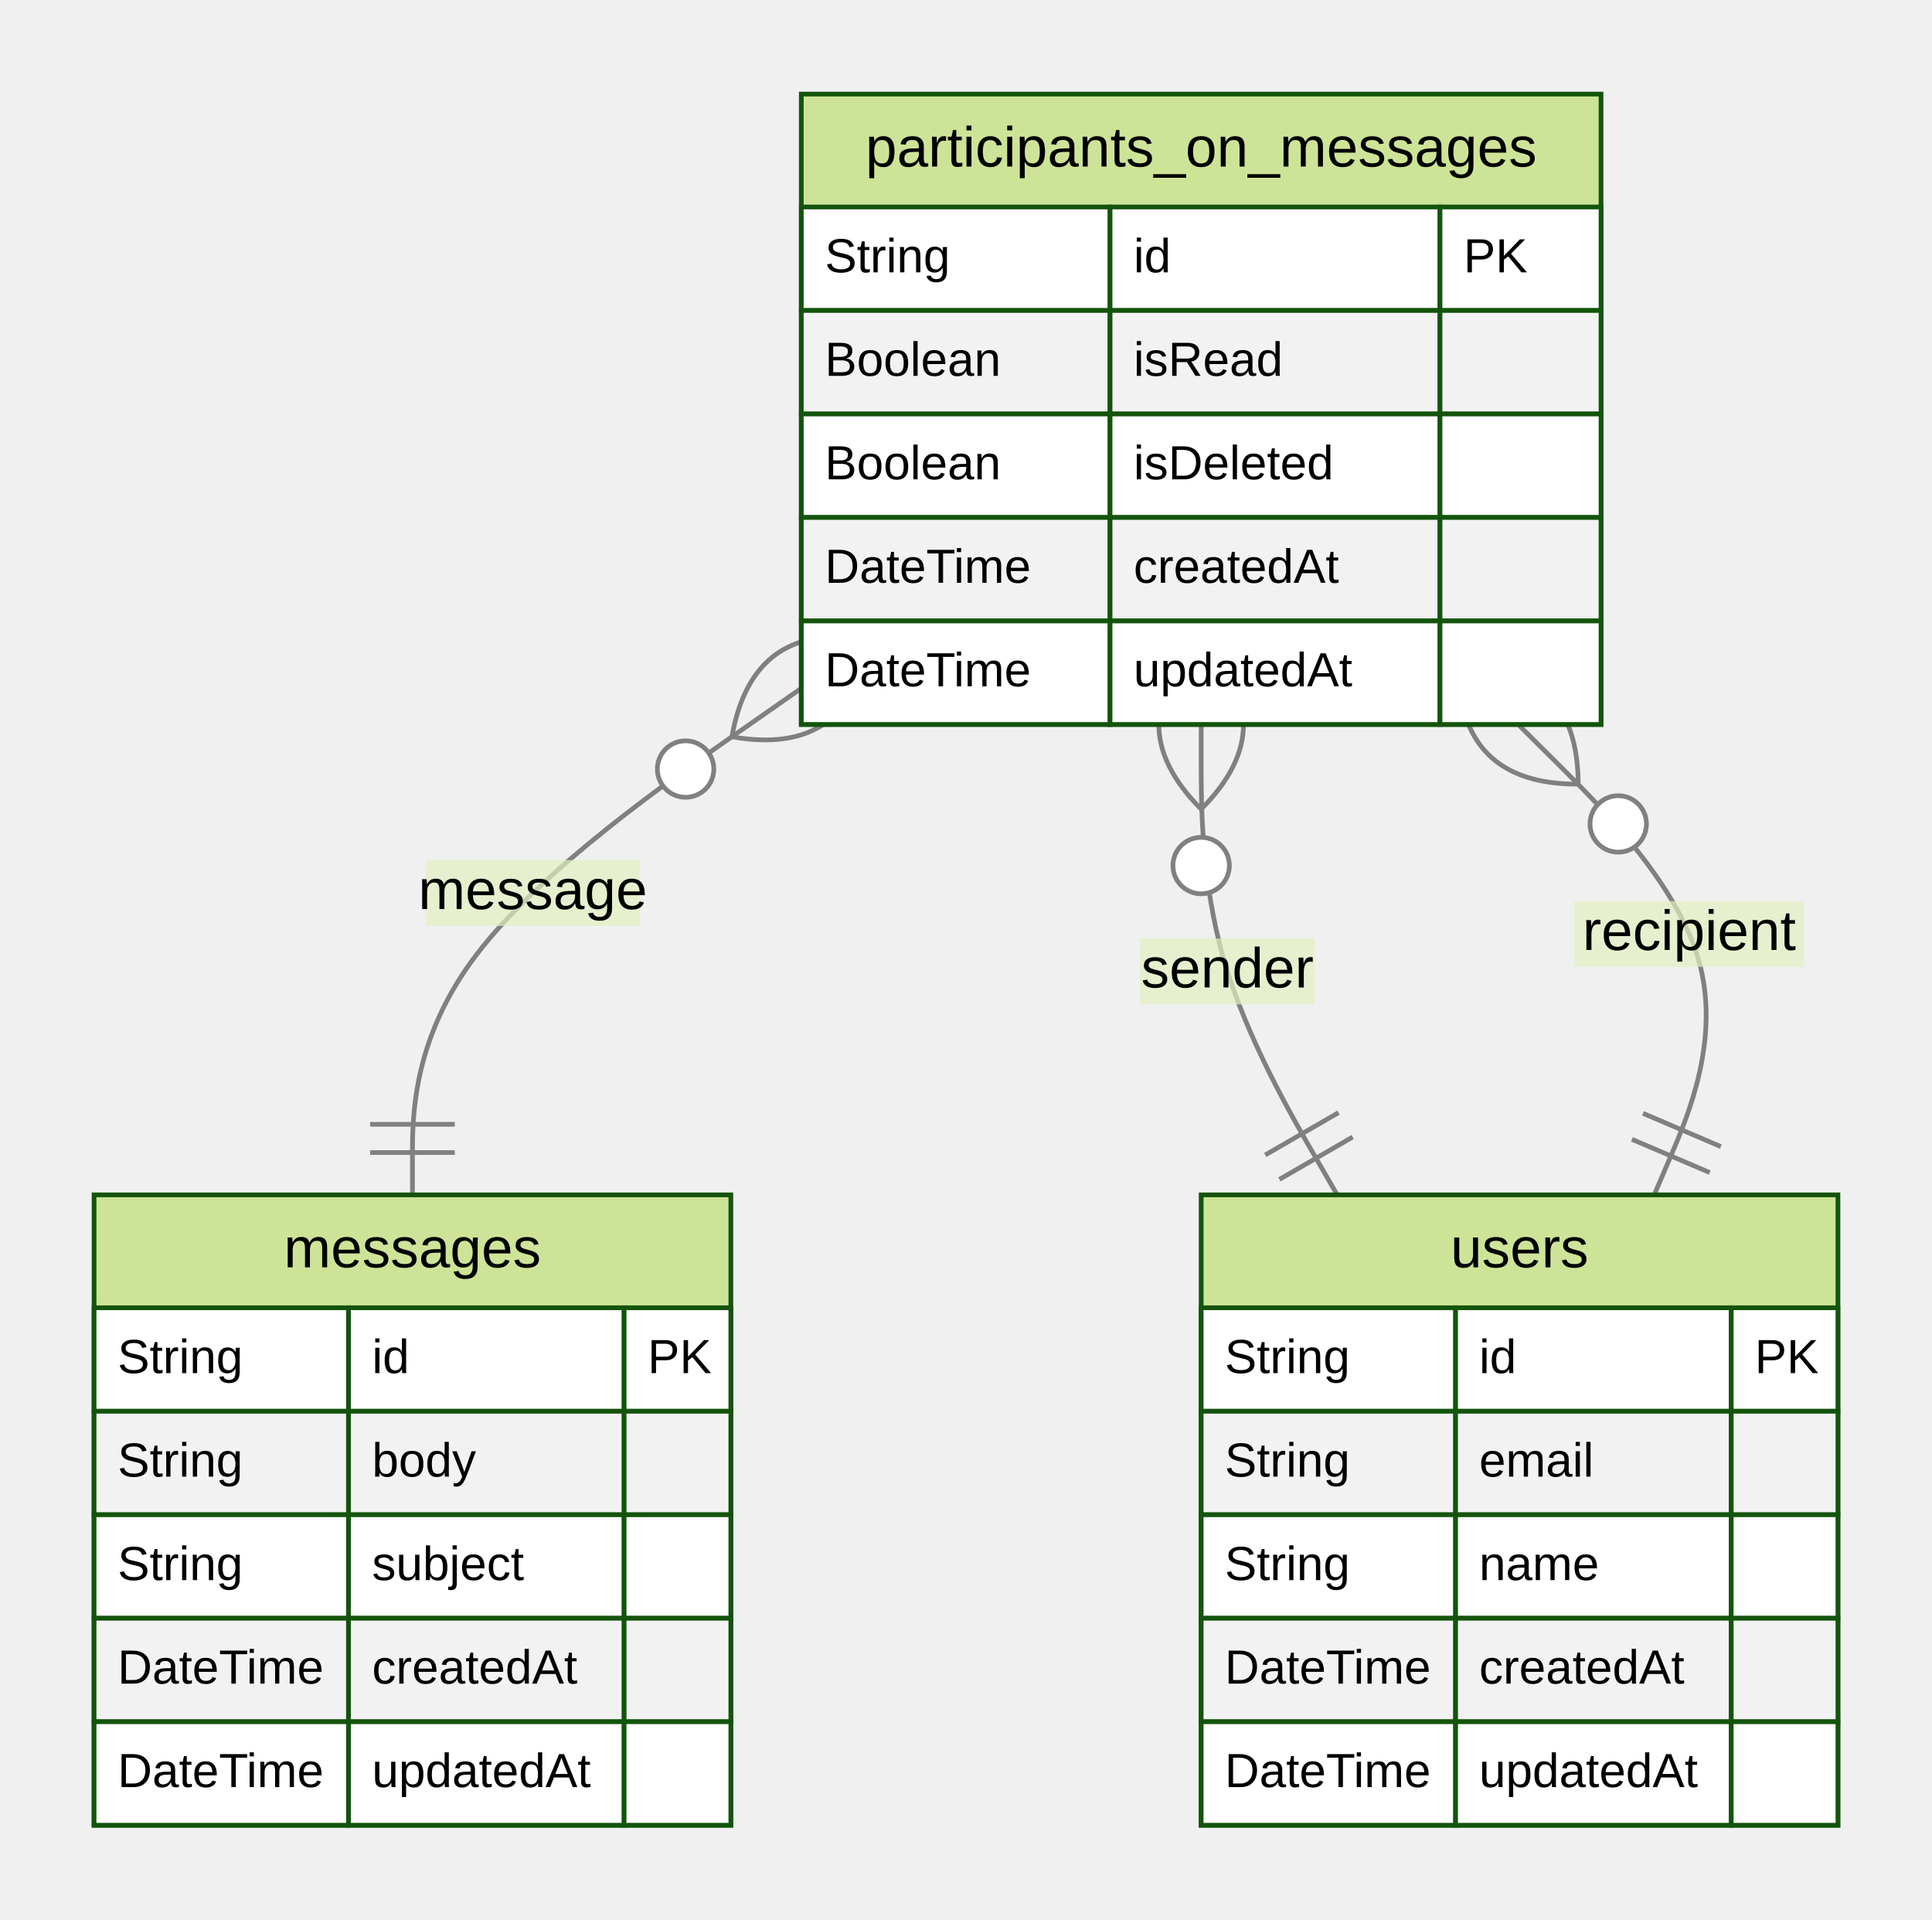
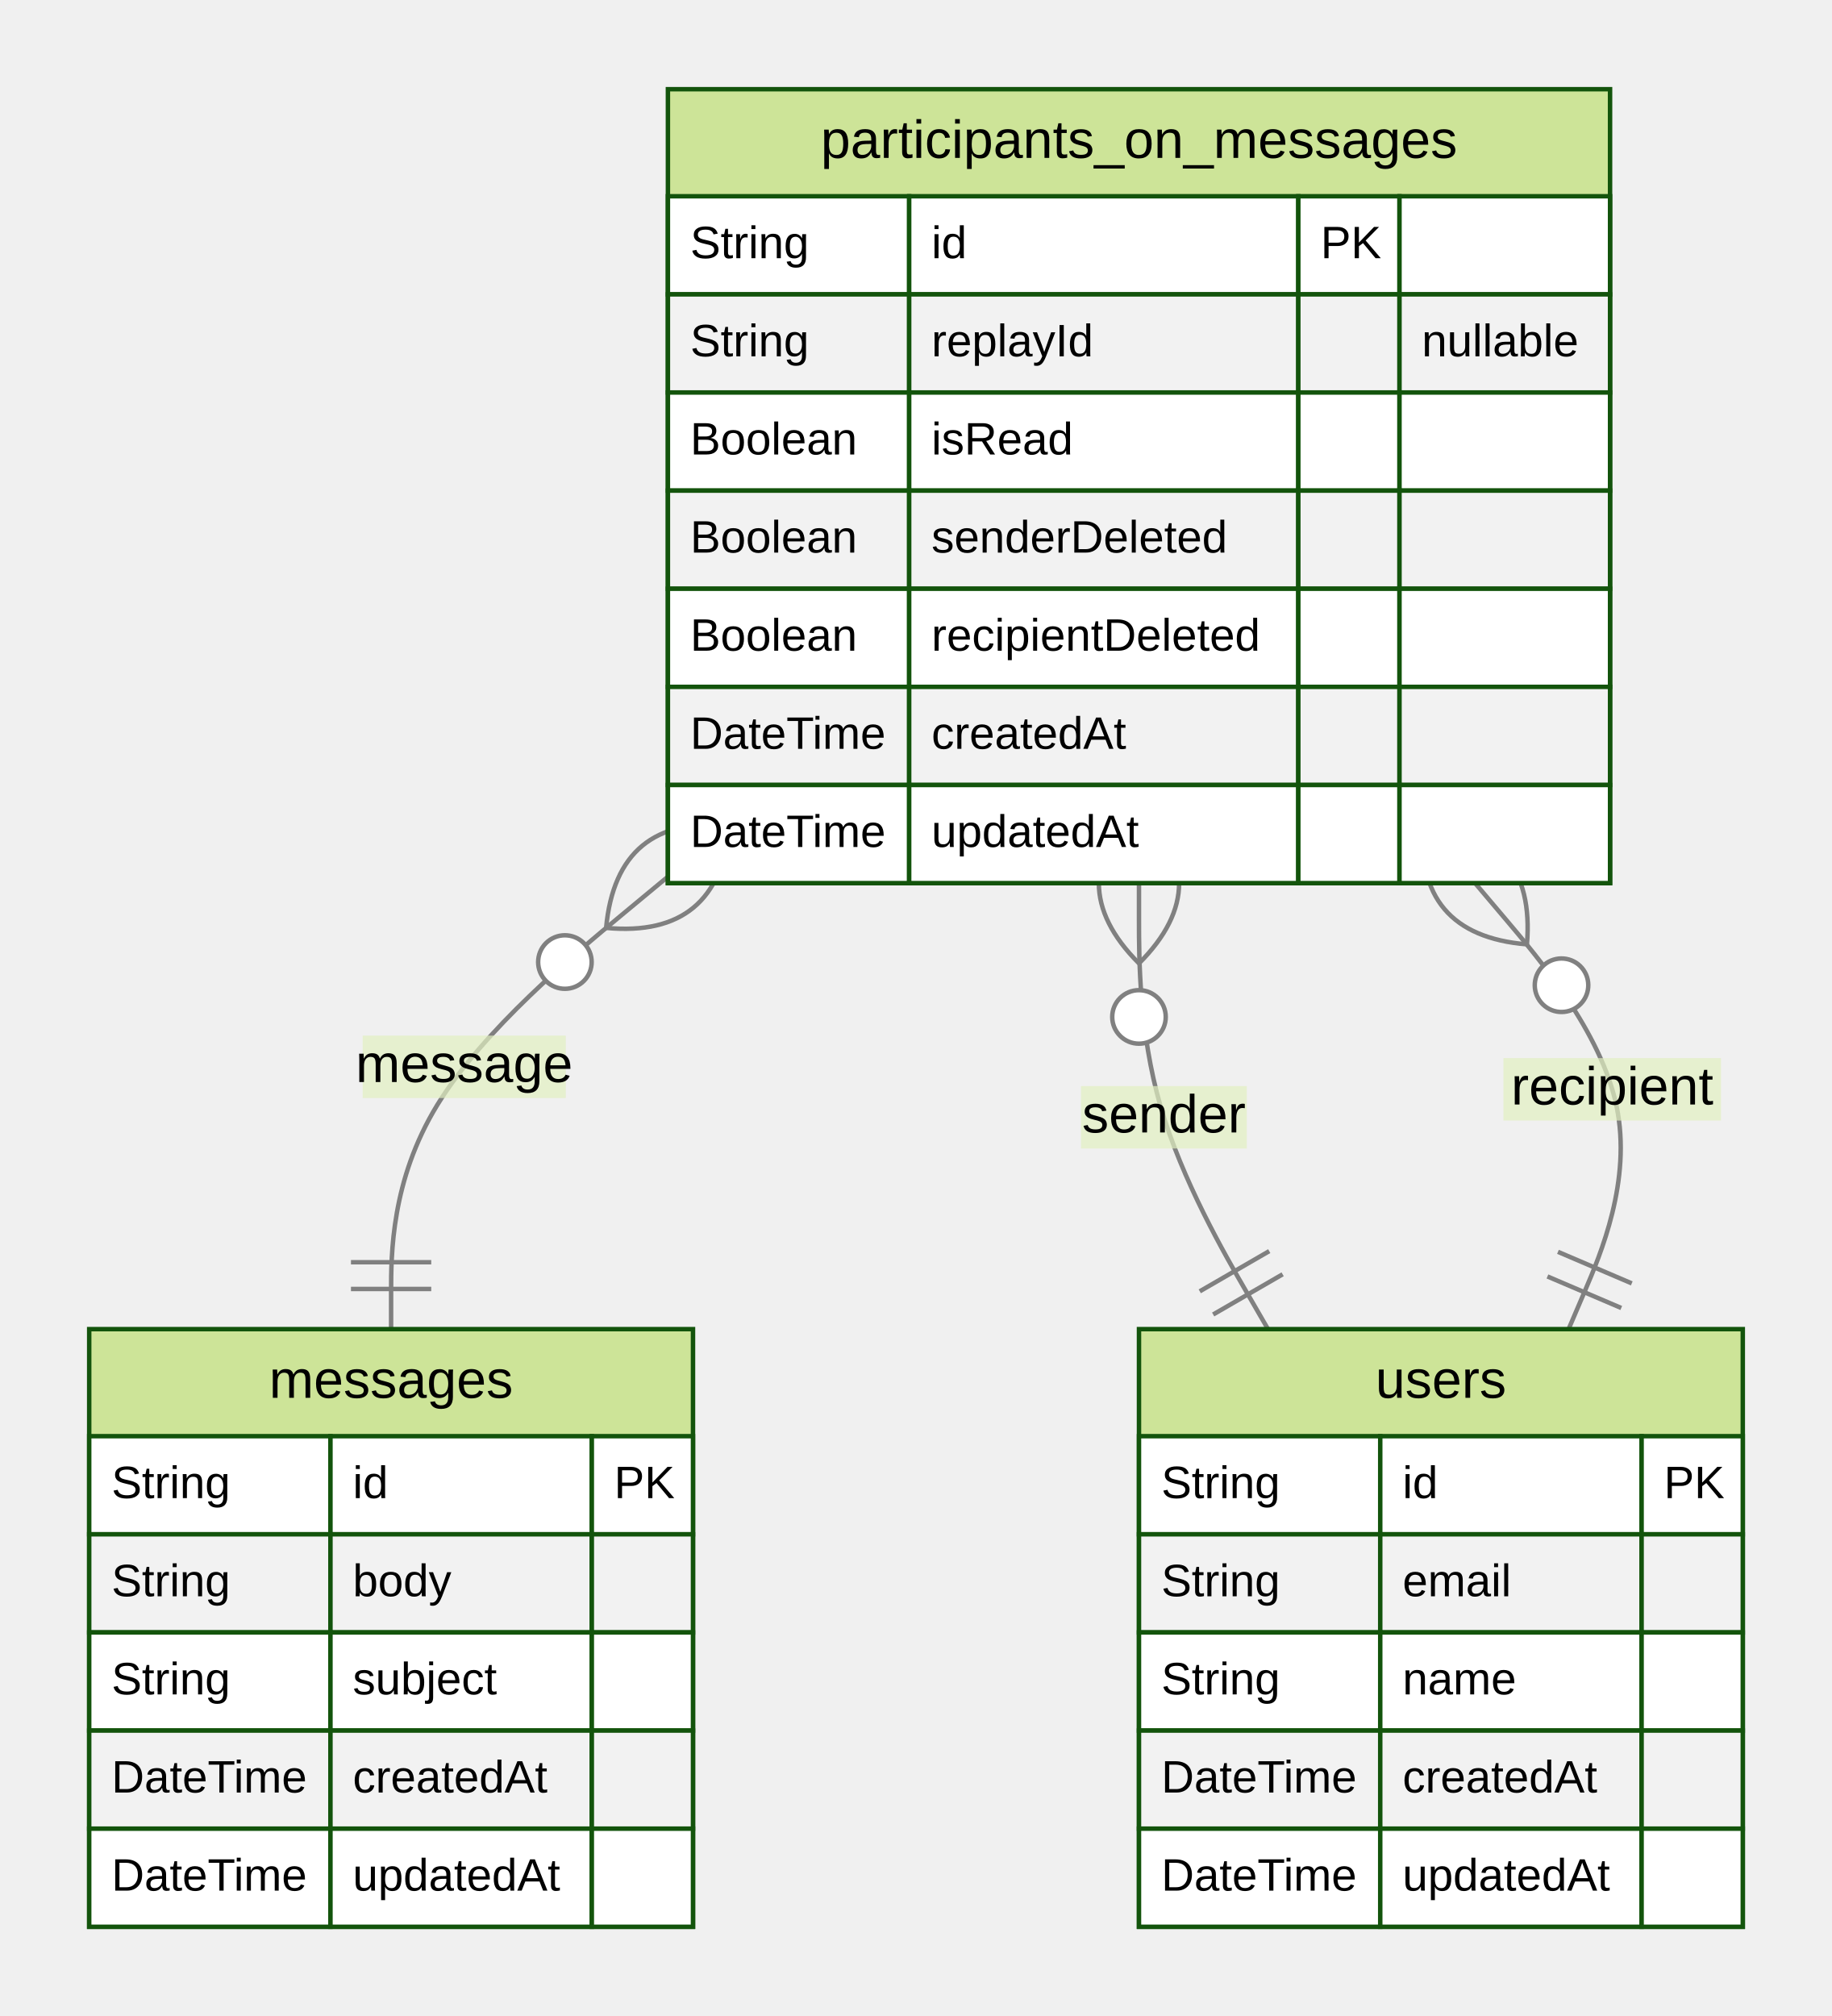
- <svg xmlns="http://www.w3.org/2000/svg" aria-roledescription="er" role="graphics-document document" viewBox="0 0 410.774 408" style="max-width: 410.774px; background-color: white;" width="100%" id="mermaid-0">
+ <svg xmlns="http://www.w3.org/2000/svg" aria-roledescription="er" role="graphics-document document" viewBox="0 0 410.774 452" style="max-width: 410.774px; background-color: white;" width="100%" id="mermaid-0">
  <style>#mermaid-0{font-family:"trebuchet ms",verdana,arial,sans-serif;font-size:16px;fill:#000000;}#mermaid-0 .error-icon{fill:#552222;}#mermaid-0 .error-text{fill:#552222;stroke:#552222;}#mermaid-0 .edge-thickness-normal{stroke-width:2px;}#mermaid-0 .edge-thickness-thick{stroke-width:3.5px;}#mermaid-0 .edge-pattern-solid{stroke-dasharray:0;}#mermaid-0 .edge-pattern-dashed{stroke-dasharray:3;}#mermaid-0 .edge-pattern-dotted{stroke-dasharray:2;}#mermaid-0 .marker{fill:#000000;stroke:#000000;}#mermaid-0 .marker.cross{stroke:#000000;}#mermaid-0 svg{font-family:"trebuchet ms",verdana,arial,sans-serif;font-size:16px;}#mermaid-0 .entityBox{fill:#cde498;stroke:#13540c;}#mermaid-0 .attributeBoxOdd{fill:#ffffff;stroke:#13540c;}#mermaid-0 .attributeBoxEven{fill:#f2f2f2;stroke:#13540c;}#mermaid-0 .relationshipLabelBox{fill:hsl(78.158, 58.462%, 84.51%);opacity:0.7;background-color:hsl(78.158, 58.462%, 84.51%);}#mermaid-0 .relationshipLabelBox rect{opacity:0.5;}#mermaid-0 .relationshipLine{stroke:#000000;}#mermaid-0 .entityTitleText{text-anchor:middle;font-size:18px;fill:#000000;}#mermaid-0 :root{--mermaid-font-family:"trebuchet ms",verdana,arial,sans-serif;}</style>
  <g />
  <defs>
    <marker orient="auto" markerHeight="18" markerWidth="18" refY="9" refX="0" id="ONLY_ONE_START">
      <path d="M9,0 L9,18 M15,0 L15,18" fill="none" stroke="gray" />
    </marker>
  </defs>
  <defs>
    <marker orient="auto" markerHeight="18" markerWidth="18" refY="9" refX="18" id="ONLY_ONE_END">
      <path d="M3,0 L3,18 M9,0 L9,18" fill="none" stroke="gray" />
    </marker>
  </defs>
  <defs>
    <marker orient="auto" markerHeight="18" markerWidth="30" refY="9" refX="0" id="ZERO_OR_ONE_START">
      <circle r="6" cy="9" cx="21" fill="white" stroke="gray" />
      <path d="M9,0 L9,18" fill="none" stroke="gray" />
    </marker>
  </defs>
  <defs>
    <marker orient="auto" markerHeight="18" markerWidth="30" refY="9" refX="30" id="ZERO_OR_ONE_END">
      <circle r="6" cy="9" cx="9" fill="white" stroke="gray" />
      <path d="M21,0 L21,18" fill="none" stroke="gray" />
    </marker>
  </defs>
  <defs>
    <marker orient="auto" markerHeight="36" markerWidth="45" refY="18" refX="18" id="ONE_OR_MORE_START">
      <path d="M0,18 Q 18,0 36,18 Q 18,36 0,18 M42,9 L42,27" fill="none" stroke="gray" />
    </marker>
  </defs>
  <defs>
    <marker orient="auto" markerHeight="36" markerWidth="45" refY="18" refX="27" id="ONE_OR_MORE_END">
      <path d="M3,9 L3,27 M9,18 Q27,0 45,18 Q27,36 9,18" fill="none" stroke="gray" />
    </marker>
  </defs>
  <defs>
    <marker orient="auto" markerHeight="36" markerWidth="57" refY="18" refX="18" id="ZERO_OR_MORE_START">
      <circle r="6" cy="18" cx="48" fill="white" stroke="gray" />
      <path d="M0,18 Q18,0 36,18 Q18,36 0,18" fill="none" stroke="gray" />
    </marker>
  </defs>
  <defs>
    <marker orient="auto" markerHeight="36" markerWidth="57" refY="18" refX="39" id="ZERO_OR_MORE_END">
      <circle r="6" cy="18" cx="9" fill="white" stroke="gray" />
      <path d="M21,18 Q39,0 57,18 Q39,36 21,18" fill="none" stroke="gray" />
    </marker>
  </defs>
-   <path style="stroke: gray; fill: none;" marker-start="url(#ZERO_OR_MORE_START)" marker-end="url(#ONLY_ONE_END)" d="M170.37,146.317L156.59,155.931C142.811,165.545,115.252,184.772,101.473,202.719C87.694,220.667,87.694,237.333,87.694,245.667L87.694,254" class="er relationshipLine" />
-   <path style="stroke: gray; fill: none;" marker-start="url(#ZERO_OR_MORE_START)" marker-end="url(#ONLY_ONE_END)" d="M255.387,154L255.387,162.333C255.387,170.667,255.387,187.333,260.209,204C265.03,220.667,274.673,237.333,279.495,245.667L284.316,254" class="er relationshipLine" />
-   <path style="stroke: gray; fill: none;" marker-start="url(#ZERO_OR_MORE_START)" marker-end="url(#ONLY_ONE_END)" d="M322.784,154L331.167,162.333C339.55,170.667,356.315,187.333,361.137,204C365.958,220.667,358.836,237.333,355.274,245.667L351.713,254" class="er relationshipLine" />
-   <g transform="translate(255.3872,254 )" id="entity-users-33ae1e26-be31-5c1d-bf65-e859e9d0308e">
+   <path style="stroke: gray; fill: none;" marker-start="url(#ZERO_OR_MORE_START)" marker-end="url(#ONLY_ONE_END)" d="M149.762,196.552L139.417,205.127C129.072,213.702,108.383,230.851,98.038,247.759C87.694,264.667,87.694,281.333,87.694,289.667L87.694,298" class="er relationshipLine" />
+   <path style="stroke: gray; fill: none;" marker-start="url(#ZERO_OR_MORE_START)" marker-end="url(#ONLY_ONE_END)" d="M255.387,198L255.387,206.333C255.387,214.667,255.387,231.333,260.209,248C265.03,264.667,274.673,281.333,279.495,289.667L284.316,298" class="er relationshipLine" />
+   <path style="stroke: gray; fill: none;" marker-start="url(#ZERO_OR_MORE_START)" marker-end="url(#ONLY_ONE_END)" d="M330.745,198L337.801,206.333C344.857,214.667,358.969,231.333,362.464,248C365.958,264.667,358.836,281.333,355.274,289.667L351.713,298" class="er relationshipLine" />
+   <g transform="translate(255.3872,298 )" id="entity-users-33ae1e26-be31-5c1d-bf65-e859e9d0308e">
    <rect height="134" width="135.387" y="0" x="0" class="er entityBox" />
    <text style="dominant-baseline: middle; text-anchor: middle; font-size: 12px;" transform="translate(67.69359,12)" y="0" x="0" id="text-entity-users-33ae1e26-be31-5c1d-bf65-e859e9d0308e" class="er entityLabel">users</text>
    <rect height="22" width="54.096" y="24" x="0" class="er attributeBoxOdd" />
    <text style="dominant-baseline: middle; font-size: 10.2px;" transform="translate(5,35)" y="0" x="0" id="text-entity-users-33ae1e26-be31-5c1d-bf65-e859e9d0308e-attr-1-type" class="er entityLabel">String</text>
    <rect height="22" width="58.604" y="24" x="54.096" class="er attributeBoxOdd" />
    <text style="dominant-baseline: middle; font-size: 10.2px;" transform="translate(59.09555,35)" y="0" x="0" id="text-entity-users-33ae1e26-be31-5c1d-bf65-e859e9d0308e-attr-1-name" class="er entityLabel">id</text>
    <rect height="22" width="22.688" y="24" x="112.699" class="er attributeBoxOdd" />
    <text style="dominant-baseline: middle; font-size: 10.2px;" transform="translate(117.6995,35)" y="0" x="0" id="text-entity-users-33ae1e26-be31-5c1d-bf65-e859e9d0308e-attr-1-key" class="er entityLabel">PK</text>
    <rect height="22" width="54.096" y="46" x="0" class="er attributeBoxEven" />
    <text style="dominant-baseline: middle; font-size: 10.2px;" transform="translate(5,57)" y="0" x="0" id="text-entity-users-33ae1e26-be31-5c1d-bf65-e859e9d0308e-attr-2-type" class="er entityLabel">String</text>
    <rect height="22" width="58.604" y="46" x="54.096" class="er attributeBoxEven" />
    <text style="dominant-baseline: middle; font-size: 10.2px;" transform="translate(59.09555,57)" y="0" x="0" id="text-entity-users-33ae1e26-be31-5c1d-bf65-e859e9d0308e-attr-2-name" class="er entityLabel">email</text>
    <rect height="22" width="22.688" y="46" x="112.699" class="er attributeBoxEven" />
    <text style="dominant-baseline: middle; font-size: 10.2px;" transform="translate(117.6995,57)" y="0" x="0" id="text-entity-users-33ae1e26-be31-5c1d-bf65-e859e9d0308e-attr-2-key" class="er entityLabel" />
    <rect height="22" width="54.096" y="68" x="0" class="er attributeBoxOdd" />
    <text style="dominant-baseline: middle; font-size: 10.2px;" transform="translate(5,79)" y="0" x="0" id="text-entity-users-33ae1e26-be31-5c1d-bf65-e859e9d0308e-attr-3-type" class="er entityLabel">String</text>
    <rect height="22" width="58.604" y="68" x="54.096" class="er attributeBoxOdd" />
    <text style="dominant-baseline: middle; font-size: 10.2px;" transform="translate(59.09555,79)" y="0" x="0" id="text-entity-users-33ae1e26-be31-5c1d-bf65-e859e9d0308e-attr-3-name" class="er entityLabel">name</text>
    <rect height="22" width="22.688" y="68" x="112.699" class="er attributeBoxOdd" />
    <text style="dominant-baseline: middle; font-size: 10.2px;" transform="translate(117.6995,79)" y="0" x="0" id="text-entity-users-33ae1e26-be31-5c1d-bf65-e859e9d0308e-attr-3-key" class="er entityLabel" />
    <rect height="22" width="54.096" y="90" x="0" class="er attributeBoxEven" />
    <text style="dominant-baseline: middle; font-size: 10.2px;" transform="translate(5,101)" y="0" x="0" id="text-entity-users-33ae1e26-be31-5c1d-bf65-e859e9d0308e-attr-4-type" class="er entityLabel">DateTime</text>
    <rect height="22" width="58.604" y="90" x="54.096" class="er attributeBoxEven" />
    <text style="dominant-baseline: middle; font-size: 10.2px;" transform="translate(59.09555,101)" y="0" x="0" id="text-entity-users-33ae1e26-be31-5c1d-bf65-e859e9d0308e-attr-4-name" class="er entityLabel">createdAt</text>
    <rect height="22" width="22.688" y="90" x="112.699" class="er attributeBoxEven" />
    <text style="dominant-baseline: middle; font-size: 10.2px;" transform="translate(117.6995,101)" y="0" x="0" id="text-entity-users-33ae1e26-be31-5c1d-bf65-e859e9d0308e-attr-4-key" class="er entityLabel" />
    <rect height="22" width="54.096" y="112" x="0" class="er attributeBoxOdd" />
    <text style="dominant-baseline: middle; font-size: 10.2px;" transform="translate(5,123)" y="0" x="0" id="text-entity-users-33ae1e26-be31-5c1d-bf65-e859e9d0308e-attr-5-type" class="er entityLabel">DateTime</text>
    <rect height="22" width="58.604" y="112" x="54.096" class="er attributeBoxOdd" />
    <text style="dominant-baseline: middle; font-size: 10.2px;" transform="translate(59.09555,123)" y="0" x="0" id="text-entity-users-33ae1e26-be31-5c1d-bf65-e859e9d0308e-attr-5-name" class="er entityLabel">updatedAt</text>
    <rect height="22" width="22.688" y="112" x="112.699" class="er attributeBoxOdd" />
    <text style="dominant-baseline: middle; font-size: 10.2px;" transform="translate(117.6995,123)" y="0" x="0" id="text-entity-users-33ae1e26-be31-5c1d-bf65-e859e9d0308e-attr-5-key" class="er entityLabel" />
  </g>
-   <g transform="translate(20,254 )" id="entity-messages-4fc80eaa-db1c-5c89-b1f4-e48b025292d9">
+   <g transform="translate(20,298 )" id="entity-messages-4fc80eaa-db1c-5c89-b1f4-e48b025292d9">
    <rect height="134" width="135.387" y="0" x="0" class="er entityBox" />
    <text style="dominant-baseline: middle; text-anchor: middle; font-size: 12px;" transform="translate(67.69359,12)" y="0" x="0" id="text-entity-messages-4fc80eaa-db1c-5c89-b1f4-e48b025292d9" class="er entityLabel">messages</text>
    <rect height="22" width="54.096" y="24" x="0" class="er attributeBoxOdd" />
    <text style="dominant-baseline: middle; font-size: 10.2px;" transform="translate(5,35)" y="0" x="0" id="text-entity-messages-4fc80eaa-db1c-5c89-b1f4-e48b025292d9-attr-1-type" class="er entityLabel">String</text>
    <rect height="22" width="58.604" y="24" x="54.096" class="er attributeBoxOdd" />
    <text style="dominant-baseline: middle; font-size: 10.2px;" transform="translate(59.09555,35)" y="0" x="0" id="text-entity-messages-4fc80eaa-db1c-5c89-b1f4-e48b025292d9-attr-1-name" class="er entityLabel">id</text>
    <rect height="22" width="22.688" y="24" x="112.699" class="er attributeBoxOdd" />
    <text style="dominant-baseline: middle; font-size: 10.2px;" transform="translate(117.6995,35)" y="0" x="0" id="text-entity-messages-4fc80eaa-db1c-5c89-b1f4-e48b025292d9-attr-1-key" class="er entityLabel">PK</text>
    <rect height="22" width="54.096" y="46" x="0" class="er attributeBoxEven" />
    <text style="dominant-baseline: middle; font-size: 10.2px;" transform="translate(5,57)" y="0" x="0" id="text-entity-messages-4fc80eaa-db1c-5c89-b1f4-e48b025292d9-attr-2-type" class="er entityLabel">String</text>
    <rect height="22" width="58.604" y="46" x="54.096" class="er attributeBoxEven" />
    <text style="dominant-baseline: middle; font-size: 10.2px;" transform="translate(59.09555,57)" y="0" x="0" id="text-entity-messages-4fc80eaa-db1c-5c89-b1f4-e48b025292d9-attr-2-name" class="er entityLabel">body</text>
    <rect height="22" width="22.688" y="46" x="112.699" class="er attributeBoxEven" />
    <text style="dominant-baseline: middle; font-size: 10.2px;" transform="translate(117.6995,57)" y="0" x="0" id="text-entity-messages-4fc80eaa-db1c-5c89-b1f4-e48b025292d9-attr-2-key" class="er entityLabel" />
    <rect height="22" width="54.096" y="68" x="0" class="er attributeBoxOdd" />
    <text style="dominant-baseline: middle; font-size: 10.2px;" transform="translate(5,79)" y="0" x="0" id="text-entity-messages-4fc80eaa-db1c-5c89-b1f4-e48b025292d9-attr-3-type" class="er entityLabel">String</text>
    <rect height="22" width="58.604" y="68" x="54.096" class="er attributeBoxOdd" />
    <text style="dominant-baseline: middle; font-size: 10.2px;" transform="translate(59.09555,79)" y="0" x="0" id="text-entity-messages-4fc80eaa-db1c-5c89-b1f4-e48b025292d9-attr-3-name" class="er entityLabel">subject</text>
    <rect height="22" width="22.688" y="68" x="112.699" class="er attributeBoxOdd" />
    <text style="dominant-baseline: middle; font-size: 10.2px;" transform="translate(117.6995,79)" y="0" x="0" id="text-entity-messages-4fc80eaa-db1c-5c89-b1f4-e48b025292d9-attr-3-key" class="er entityLabel" />
    <rect height="22" width="54.096" y="90" x="0" class="er attributeBoxEven" />
    <text style="dominant-baseline: middle; font-size: 10.2px;" transform="translate(5,101)" y="0" x="0" id="text-entity-messages-4fc80eaa-db1c-5c89-b1f4-e48b025292d9-attr-4-type" class="er entityLabel">DateTime</text>
    <rect height="22" width="58.604" y="90" x="54.096" class="er attributeBoxEven" />
    <text style="dominant-baseline: middle; font-size: 10.2px;" transform="translate(59.09555,101)" y="0" x="0" id="text-entity-messages-4fc80eaa-db1c-5c89-b1f4-e48b025292d9-attr-4-name" class="er entityLabel">createdAt</text>
    <rect height="22" width="22.688" y="90" x="112.699" class="er attributeBoxEven" />
    <text style="dominant-baseline: middle; font-size: 10.2px;" transform="translate(117.6995,101)" y="0" x="0" id="text-entity-messages-4fc80eaa-db1c-5c89-b1f4-e48b025292d9-attr-4-key" class="er entityLabel" />
    <rect height="22" width="54.096" y="112" x="0" class="er attributeBoxOdd" />
    <text style="dominant-baseline: middle; font-size: 10.2px;" transform="translate(5,123)" y="0" x="0" id="text-entity-messages-4fc80eaa-db1c-5c89-b1f4-e48b025292d9-attr-5-type" class="er entityLabel">DateTime</text>
    <rect height="22" width="58.604" y="112" x="54.096" class="er attributeBoxOdd" />
    <text style="dominant-baseline: middle; font-size: 10.2px;" transform="translate(59.09555,123)" y="0" x="0" id="text-entity-messages-4fc80eaa-db1c-5c89-b1f4-e48b025292d9-attr-5-name" class="er entityLabel">updatedAt</text>
    <rect height="22" width="22.688" y="112" x="112.699" class="er attributeBoxOdd" />
    <text style="dominant-baseline: middle; font-size: 10.2px;" transform="translate(117.6995,123)" y="0" x="0" id="text-entity-messages-4fc80eaa-db1c-5c89-b1f4-e48b025292d9-attr-5-key" class="er entityLabel" />
  </g>
-   <g transform="translate(170.3696,20 )" id="entity-participantsonmessages-53c5f33e-27cf-5428-8fca-04ef2092ce6f">
-     <rect height="134" width="170.035" y="0" x="0" class="er entityBox" />
-     <text style="dominant-baseline: middle; text-anchor: middle; font-size: 12px;" transform="translate(85.01758,12)" y="0" x="0" id="text-entity-participantsonmessages-53c5f33e-27cf-5428-8fca-04ef2092ce6f" class="er entityLabel">participants_on_messages</text>
-     <rect height="22" width="65.645" y="24" x="0" class="er attributeBoxOdd" />
+   <g transform="translate(149.7616,20 )" id="entity-participantsonmessages-53c5f33e-27cf-5428-8fca-04ef2092ce6f">
+     <rect height="178" width="211.251" y="0" x="0" class="er entityBox" />
+     <text style="dominant-baseline: middle; text-anchor: middle; font-size: 12px;" transform="translate(105.6256,12)" y="0" x="0" id="text-entity-participantsonmessages-53c5f33e-27cf-5428-8fca-04ef2092ce6f" class="er entityLabel">participants_on_messages</text>
+     <rect height="22" width="54.096" y="24" x="0" class="er attributeBoxOdd" />
    <text style="dominant-baseline: middle; font-size: 10.2px;" transform="translate(5,35)" y="0" x="0" id="text-entity-participantsonmessages-53c5f33e-27cf-5428-8fca-04ef2092ce6f-attr-1-type" class="er entityLabel">String</text>
-     <rect height="22" width="70.153" y="24" x="65.645" class="er attributeBoxOdd" />
-     <text style="dominant-baseline: middle; font-size: 10.2px;" transform="translate(70.64488,35)" y="0" x="0" id="text-entity-participantsonmessages-53c5f33e-27cf-5428-8fca-04ef2092ce6f-attr-1-name" class="er entityLabel">id</text>
-     <rect height="22" width="34.237" y="24" x="135.798" class="er attributeBoxOdd" />
-     <text style="dominant-baseline: middle; font-size: 10.2px;" transform="translate(140.7981,35)" y="0" x="0" id="text-entity-participantsonmessages-53c5f33e-27cf-5428-8fca-04ef2092ce6f-attr-1-key" class="er entityLabel">PK</text>
-     <rect height="22" width="65.645" y="46" x="0" class="er attributeBoxEven" />
-     <text style="dominant-baseline: middle; font-size: 10.2px;" transform="translate(5,57)" y="0" x="0" id="text-entity-participantsonmessages-53c5f33e-27cf-5428-8fca-04ef2092ce6f-attr-2-type" class="er entityLabel">Boolean</text>
-     <rect height="22" width="70.153" y="46" x="65.645" class="er attributeBoxEven" />
-     <text style="dominant-baseline: middle; font-size: 10.2px;" transform="translate(70.64488,57)" y="0" x="0" id="text-entity-participantsonmessages-53c5f33e-27cf-5428-8fca-04ef2092ce6f-attr-2-name" class="er entityLabel">isRead</text>
-     <rect height="22" width="34.237" y="46" x="135.798" class="er attributeBoxEven" />
-     <text style="dominant-baseline: middle; font-size: 10.2px;" transform="translate(140.7981,57)" y="0" x="0" id="text-entity-participantsonmessages-53c5f33e-27cf-5428-8fca-04ef2092ce6f-attr-2-key" class="er entityLabel" />
-     <rect height="22" width="65.645" y="68" x="0" class="er attributeBoxOdd" />
+     <rect height="22" width="87.255" y="24" x="54.096" class="er attributeBoxOdd" />
+     <text style="dominant-baseline: middle; font-size: 10.2px;" transform="translate(59.09555,35)" y="0" x="0" id="text-entity-participantsonmessages-53c5f33e-27cf-5428-8fca-04ef2092ce6f-attr-1-name" class="er entityLabel">id</text>
+     <rect height="22" width="22.688" y="24" x="141.351" class="er attributeBoxOdd" />
+     <text style="dominant-baseline: middle; font-size: 10.2px;" transform="translate(146.351,35)" y="0" x="0" id="text-entity-participantsonmessages-53c5f33e-27cf-5428-8fca-04ef2092ce6f-attr-1-key" class="er entityLabel">PK</text>
+     <rect height="22" width="47.213" y="24" x="164.039" class="er attributeBoxOdd" />
+     <text style="dominant-baseline: middle; font-size: 10.2px;" transform="translate(169.0387,35)" y="0" x="0" id="text-entity-participantsonmessages-53c5f33e-27cf-5428-8fca-04ef2092ce6f-attr-1-comment" class="er entityLabel" />
+     <rect height="22" width="54.096" y="46" x="0" class="er attributeBoxEven" />
+     <text style="dominant-baseline: middle; font-size: 10.2px;" transform="translate(5,57)" y="0" x="0" id="text-entity-participantsonmessages-53c5f33e-27cf-5428-8fca-04ef2092ce6f-attr-2-type" class="er entityLabel">String</text>
+     <rect height="22" width="87.255" y="46" x="54.096" class="er attributeBoxEven" />
+     <text style="dominant-baseline: middle; font-size: 10.2px;" transform="translate(59.09555,57)" y="0" x="0" id="text-entity-participantsonmessages-53c5f33e-27cf-5428-8fca-04ef2092ce6f-attr-2-name" class="er entityLabel">replayId</text>
+     <rect height="22" width="22.688" y="46" x="141.351" class="er attributeBoxEven" />
+     <text style="dominant-baseline: middle; font-size: 10.2px;" transform="translate(146.351,57)" y="0" x="0" id="text-entity-participantsonmessages-53c5f33e-27cf-5428-8fca-04ef2092ce6f-attr-2-key" class="er entityLabel" />
+     <rect height="22" width="47.213" y="46" x="164.039" class="er attributeBoxEven" />
+     <text style="dominant-baseline: middle; font-size: 10.2px;" transform="translate(169.0387,57)" y="0" x="0" id="text-entity-participantsonmessages-53c5f33e-27cf-5428-8fca-04ef2092ce6f-attr-2-comment" class="er entityLabel">nullable</text>
+     <rect height="22" width="54.096" y="68" x="0" class="er attributeBoxOdd" />
    <text style="dominant-baseline: middle; font-size: 10.2px;" transform="translate(5,79)" y="0" x="0" id="text-entity-participantsonmessages-53c5f33e-27cf-5428-8fca-04ef2092ce6f-attr-3-type" class="er entityLabel">Boolean</text>
-     <rect height="22" width="70.153" y="68" x="65.645" class="er attributeBoxOdd" />
-     <text style="dominant-baseline: middle; font-size: 10.2px;" transform="translate(70.64488,79)" y="0" x="0" id="text-entity-participantsonmessages-53c5f33e-27cf-5428-8fca-04ef2092ce6f-attr-3-name" class="er entityLabel">isDeleted</text>
-     <rect height="22" width="34.237" y="68" x="135.798" class="er attributeBoxOdd" />
-     <text style="dominant-baseline: middle; font-size: 10.2px;" transform="translate(140.7981,79)" y="0" x="0" id="text-entity-participantsonmessages-53c5f33e-27cf-5428-8fca-04ef2092ce6f-attr-3-key" class="er entityLabel" />
-     <rect height="22" width="65.645" y="90" x="0" class="er attributeBoxEven" />
-     <text style="dominant-baseline: middle; font-size: 10.2px;" transform="translate(5,101)" y="0" x="0" id="text-entity-participantsonmessages-53c5f33e-27cf-5428-8fca-04ef2092ce6f-attr-4-type" class="er entityLabel">DateTime</text>
-     <rect height="22" width="70.153" y="90" x="65.645" class="er attributeBoxEven" />
-     <text style="dominant-baseline: middle; font-size: 10.2px;" transform="translate(70.64488,101)" y="0" x="0" id="text-entity-participantsonmessages-53c5f33e-27cf-5428-8fca-04ef2092ce6f-attr-4-name" class="er entityLabel">createdAt</text>
-     <rect height="22" width="34.237" y="90" x="135.798" class="er attributeBoxEven" />
-     <text style="dominant-baseline: middle; font-size: 10.2px;" transform="translate(140.7981,101)" y="0" x="0" id="text-entity-participantsonmessages-53c5f33e-27cf-5428-8fca-04ef2092ce6f-attr-4-key" class="er entityLabel" />
-     <rect height="22" width="65.645" y="112" x="0" class="er attributeBoxOdd" />
-     <text style="dominant-baseline: middle; font-size: 10.2px;" transform="translate(5,123)" y="0" x="0" id="text-entity-participantsonmessages-53c5f33e-27cf-5428-8fca-04ef2092ce6f-attr-5-type" class="er entityLabel">DateTime</text>
-     <rect height="22" width="70.153" y="112" x="65.645" class="er attributeBoxOdd" />
-     <text style="dominant-baseline: middle; font-size: 10.2px;" transform="translate(70.64488,123)" y="0" x="0" id="text-entity-participantsonmessages-53c5f33e-27cf-5428-8fca-04ef2092ce6f-attr-5-name" class="er entityLabel">updatedAt</text>
-     <rect height="22" width="34.237" y="112" x="135.798" class="er attributeBoxOdd" />
-     <text style="dominant-baseline: middle; font-size: 10.2px;" transform="translate(140.7981,123)" y="0" x="0" id="text-entity-participantsonmessages-53c5f33e-27cf-5428-8fca-04ef2092ce6f-attr-5-key" class="er entityLabel" />
+     <rect height="22" width="87.255" y="68" x="54.096" class="er attributeBoxOdd" />
+     <text style="dominant-baseline: middle; font-size: 10.2px;" transform="translate(59.09555,79)" y="0" x="0" id="text-entity-participantsonmessages-53c5f33e-27cf-5428-8fca-04ef2092ce6f-attr-3-name" class="er entityLabel">isRead</text>
+     <rect height="22" width="22.688" y="68" x="141.351" class="er attributeBoxOdd" />
+     <text style="dominant-baseline: middle; font-size: 10.2px;" transform="translate(146.351,79)" y="0" x="0" id="text-entity-participantsonmessages-53c5f33e-27cf-5428-8fca-04ef2092ce6f-attr-3-key" class="er entityLabel" />
+     <rect height="22" width="47.213" y="68" x="164.039" class="er attributeBoxOdd" />
+     <text style="dominant-baseline: middle; font-size: 10.2px;" transform="translate(169.0387,79)" y="0" x="0" id="text-entity-participantsonmessages-53c5f33e-27cf-5428-8fca-04ef2092ce6f-attr-3-comment" class="er entityLabel" />
+     <rect height="22" width="54.096" y="90" x="0" class="er attributeBoxEven" />
+     <text style="dominant-baseline: middle; font-size: 10.2px;" transform="translate(5,101)" y="0" x="0" id="text-entity-participantsonmessages-53c5f33e-27cf-5428-8fca-04ef2092ce6f-attr-4-type" class="er entityLabel">Boolean</text>
+     <rect height="22" width="87.255" y="90" x="54.096" class="er attributeBoxEven" />
+     <text style="dominant-baseline: middle; font-size: 10.2px;" transform="translate(59.09555,101)" y="0" x="0" id="text-entity-participantsonmessages-53c5f33e-27cf-5428-8fca-04ef2092ce6f-attr-4-name" class="er entityLabel">senderDeleted</text>
+     <rect height="22" width="22.688" y="90" x="141.351" class="er attributeBoxEven" />
+     <text style="dominant-baseline: middle; font-size: 10.2px;" transform="translate(146.351,101)" y="0" x="0" id="text-entity-participantsonmessages-53c5f33e-27cf-5428-8fca-04ef2092ce6f-attr-4-key" class="er entityLabel" />
+     <rect height="22" width="47.213" y="90" x="164.039" class="er attributeBoxEven" />
+     <text style="dominant-baseline: middle; font-size: 10.2px;" transform="translate(169.0387,101)" y="0" x="0" id="text-entity-participantsonmessages-53c5f33e-27cf-5428-8fca-04ef2092ce6f-attr-4-comment" class="er entityLabel" />
+     <rect height="22" width="54.096" y="112" x="0" class="er attributeBoxOdd" />
+     <text style="dominant-baseline: middle; font-size: 10.2px;" transform="translate(5,123)" y="0" x="0" id="text-entity-participantsonmessages-53c5f33e-27cf-5428-8fca-04ef2092ce6f-attr-5-type" class="er entityLabel">Boolean</text>
+     <rect height="22" width="87.255" y="112" x="54.096" class="er attributeBoxOdd" />
+     <text style="dominant-baseline: middle; font-size: 10.2px;" transform="translate(59.09555,123)" y="0" x="0" id="text-entity-participantsonmessages-53c5f33e-27cf-5428-8fca-04ef2092ce6f-attr-5-name" class="er entityLabel">recipientDeleted</text>
+     <rect height="22" width="22.688" y="112" x="141.351" class="er attributeBoxOdd" />
+     <text style="dominant-baseline: middle; font-size: 10.2px;" transform="translate(146.351,123)" y="0" x="0" id="text-entity-participantsonmessages-53c5f33e-27cf-5428-8fca-04ef2092ce6f-attr-5-key" class="er entityLabel" />
+     <rect height="22" width="47.213" y="112" x="164.039" class="er attributeBoxOdd" />
+     <text style="dominant-baseline: middle; font-size: 10.2px;" transform="translate(169.0387,123)" y="0" x="0" id="text-entity-participantsonmessages-53c5f33e-27cf-5428-8fca-04ef2092ce6f-attr-5-comment" class="er entityLabel" />
+     <rect height="22" width="54.096" y="134" x="0" class="er attributeBoxEven" />
+     <text style="dominant-baseline: middle; font-size: 10.2px;" transform="translate(5,145)" y="0" x="0" id="text-entity-participantsonmessages-53c5f33e-27cf-5428-8fca-04ef2092ce6f-attr-6-type" class="er entityLabel">DateTime</text>
+     <rect height="22" width="87.255" y="134" x="54.096" class="er attributeBoxEven" />
+     <text style="dominant-baseline: middle; font-size: 10.2px;" transform="translate(59.09555,145)" y="0" x="0" id="text-entity-participantsonmessages-53c5f33e-27cf-5428-8fca-04ef2092ce6f-attr-6-name" class="er entityLabel">createdAt</text>
+     <rect height="22" width="22.688" y="134" x="141.351" class="er attributeBoxEven" />
+     <text style="dominant-baseline: middle; font-size: 10.2px;" transform="translate(146.351,145)" y="0" x="0" id="text-entity-participantsonmessages-53c5f33e-27cf-5428-8fca-04ef2092ce6f-attr-6-key" class="er entityLabel" />
+     <rect height="22" width="47.213" y="134" x="164.039" class="er attributeBoxEven" />
+     <text style="dominant-baseline: middle; font-size: 10.2px;" transform="translate(169.0387,145)" y="0" x="0" id="text-entity-participantsonmessages-53c5f33e-27cf-5428-8fca-04ef2092ce6f-attr-6-comment" class="er entityLabel" />
+     <rect height="22" width="54.096" y="156" x="0" class="er attributeBoxOdd" />
+     <text style="dominant-baseline: middle; font-size: 10.2px;" transform="translate(5,167)" y="0" x="0" id="text-entity-participantsonmessages-53c5f33e-27cf-5428-8fca-04ef2092ce6f-attr-7-type" class="er entityLabel">DateTime</text>
+     <rect height="22" width="87.255" y="156" x="54.096" class="er attributeBoxOdd" />
+     <text style="dominant-baseline: middle; font-size: 10.2px;" transform="translate(59.09555,167)" y="0" x="0" id="text-entity-participantsonmessages-53c5f33e-27cf-5428-8fca-04ef2092ce6f-attr-7-name" class="er entityLabel">updatedAt</text>
+     <rect height="22" width="22.688" y="156" x="141.351" class="er attributeBoxOdd" />
+     <text style="dominant-baseline: middle; font-size: 10.2px;" transform="translate(146.351,167)" y="0" x="0" id="text-entity-participantsonmessages-53c5f33e-27cf-5428-8fca-04ef2092ce6f-attr-7-key" class="er entityLabel" />
+     <rect height="22" width="47.213" y="156" x="164.039" class="er attributeBoxOdd" />
+     <text style="dominant-baseline: middle; font-size: 10.2px;" transform="translate(169.0387,167)" y="0" x="0" id="text-entity-participantsonmessages-53c5f33e-27cf-5428-8fca-04ef2092ce6f-attr-7-comment" class="er entityLabel" />
  </g>
-   <rect height="14" width="45.549" y="182.838" x="90.504" class="er relationshipLabelBox" />
-   <text style="text-anchor: middle; dominant-baseline: middle; font-size: 12px;" y="189.838" x="113.278" id="rel1" class="er relationshipLabel">message</text>
-   <rect height="14" width="37.189" y="199.502" x="242.373" class="er relationshipLabelBox" />
-   <text style="text-anchor: middle; dominant-baseline: middle; font-size: 12px;" y="206.502" x="260.968" id="rel2" class="er relationshipLabel">sender</text>
-   <rect height="14" width="48.781" y="191.537" x="334.76" class="er relationshipLabelBox" />
-   <text style="text-anchor: middle; dominant-baseline: middle; font-size: 12px;" y="198.537" x="359.15" id="rel3" class="er relationshipLabel">recipient</text>
+   <rect height="14" width="45.549" y="232.188" x="81.311" class="er relationshipLabelBox" />
+   <text style="text-anchor: middle; dominant-baseline: middle; font-size: 12px;" y="239.188" x="104.085" id="rel1" class="er relationshipLabel">message</text>
+   <rect height="14" width="37.189" y="243.502" x="242.373" class="er relationshipLabelBox" />
+   <text style="text-anchor: middle; dominant-baseline: middle; font-size: 12px;" y="250.502" x="260.968" id="rel2" class="er relationshipLabel">sender</text>
+   <rect height="14" width="48.781" y="237.234" x="337.109" class="er relationshipLabelBox" />
+   <text style="text-anchor: middle; dominant-baseline: middle; font-size: 12px;" y="244.234" x="361.5" id="rel3" class="er relationshipLabel">recipient</text>
</svg>
